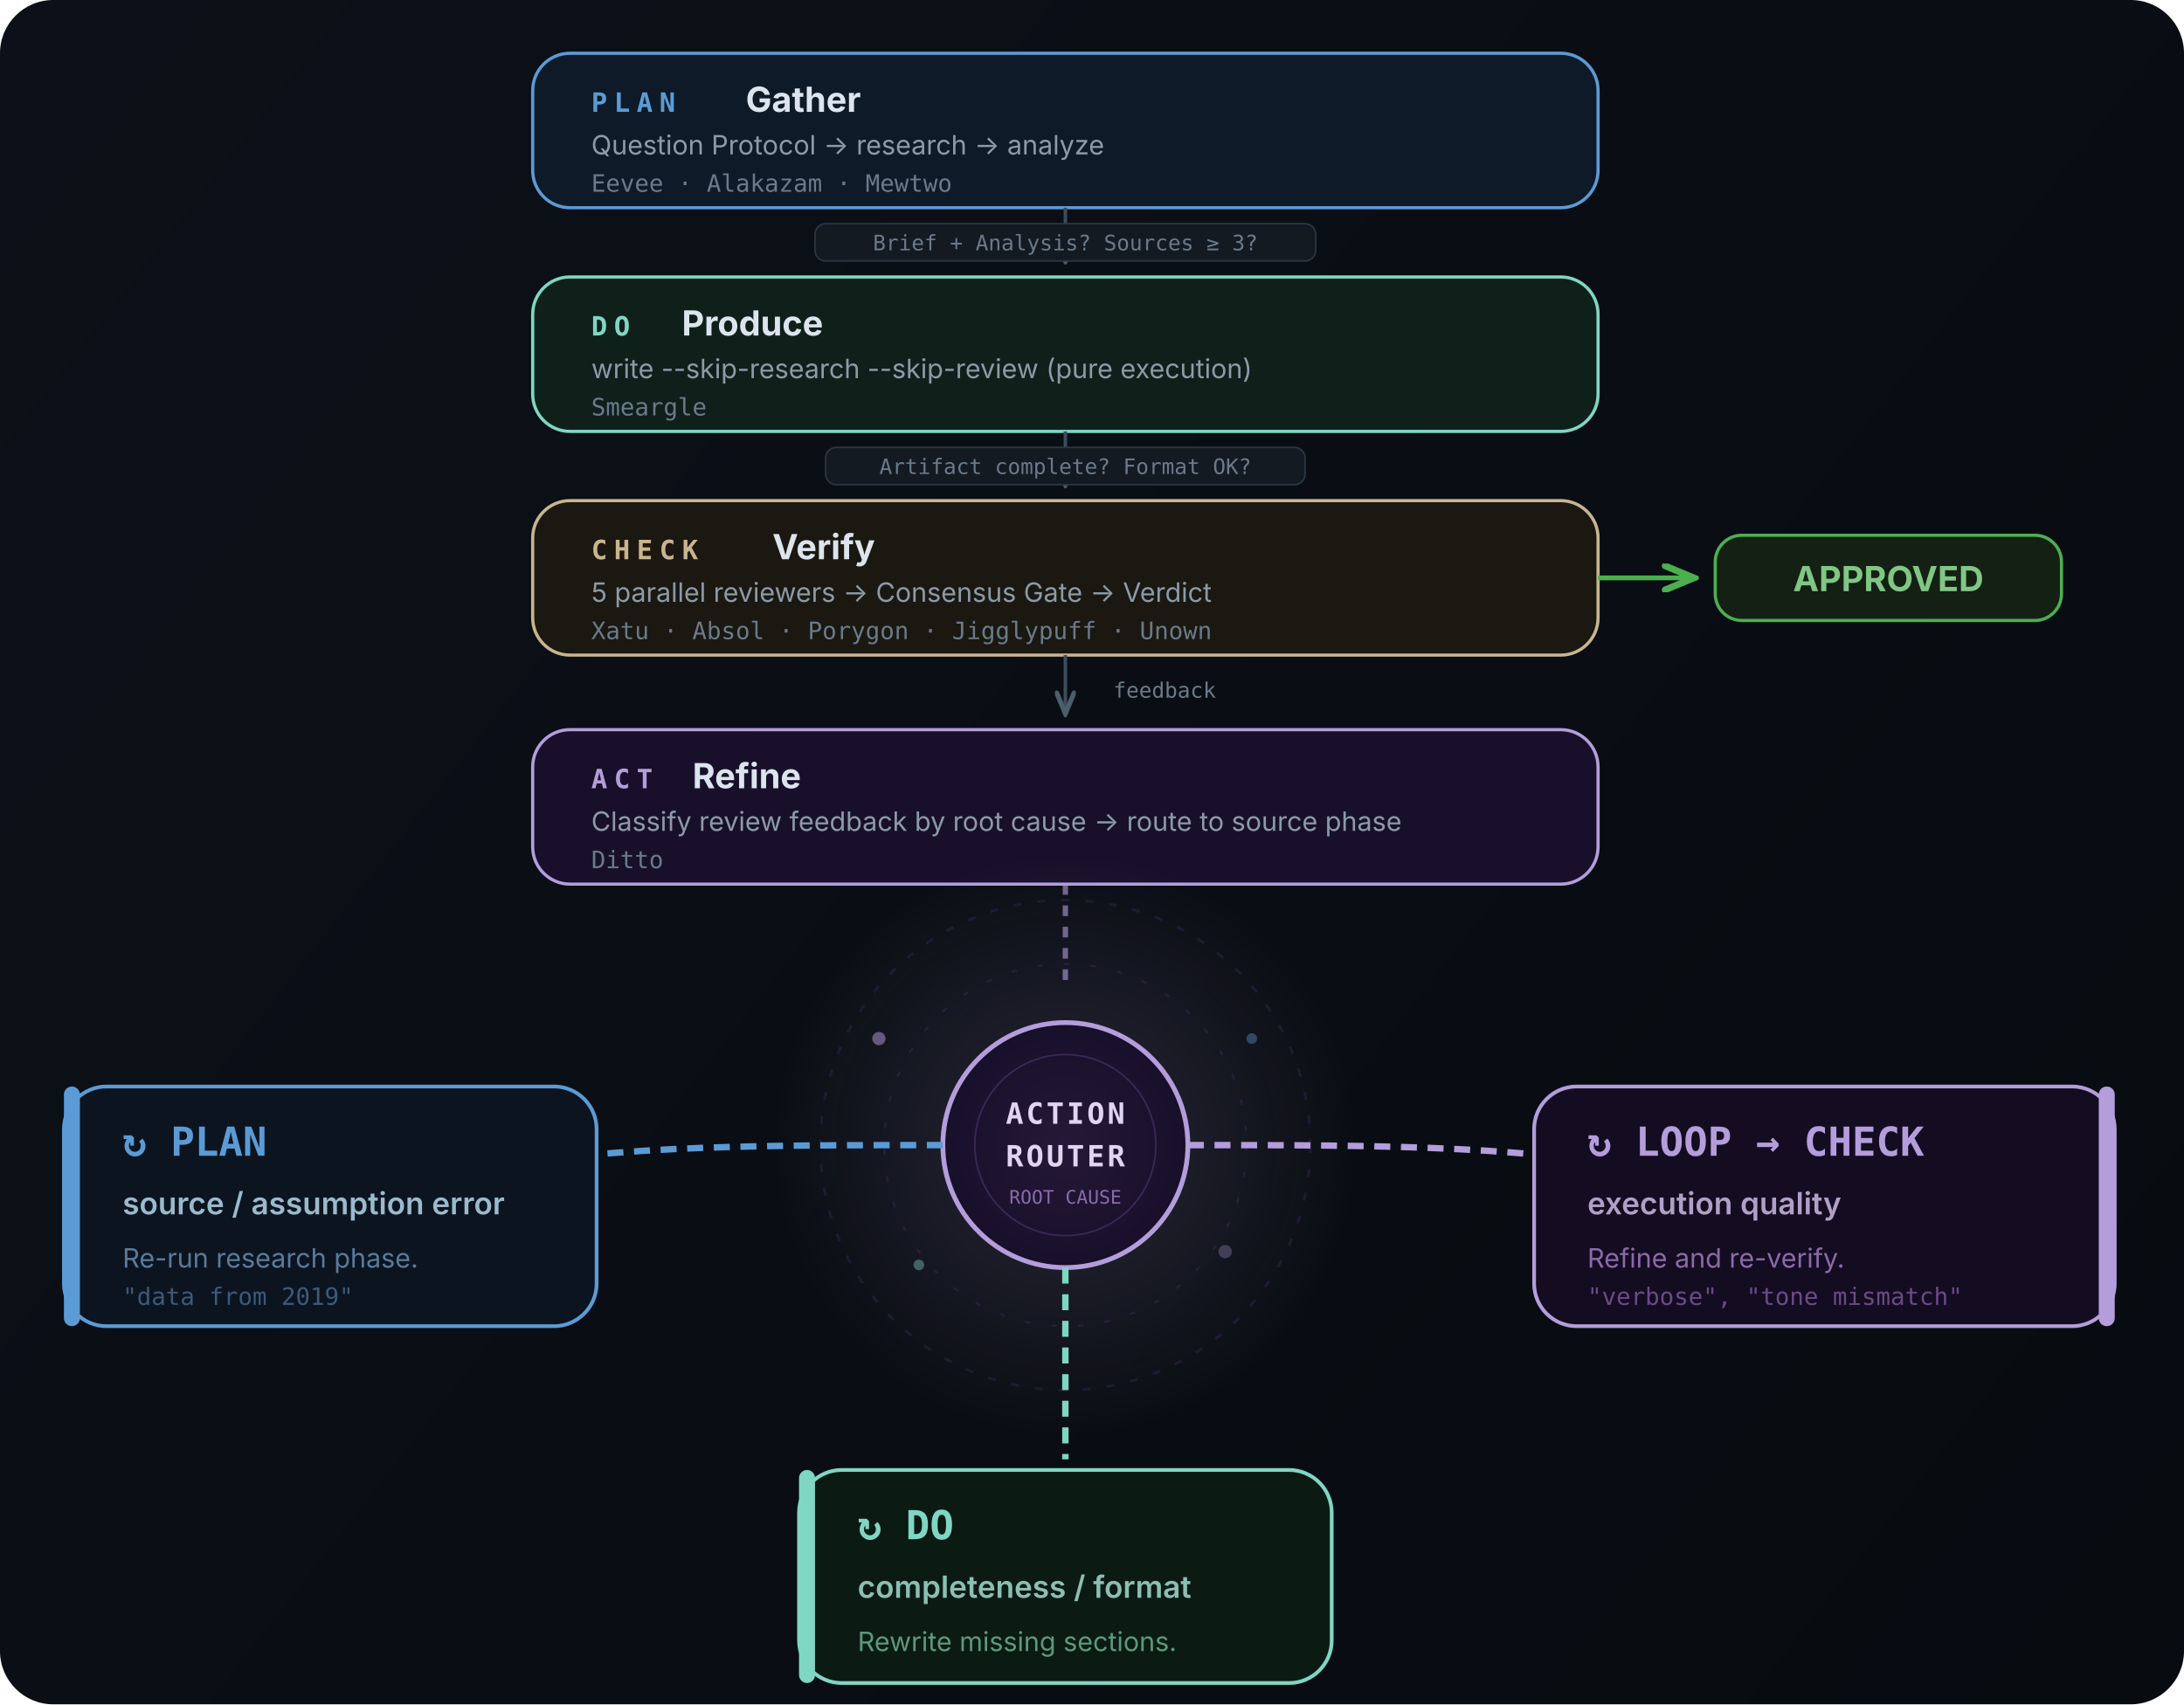
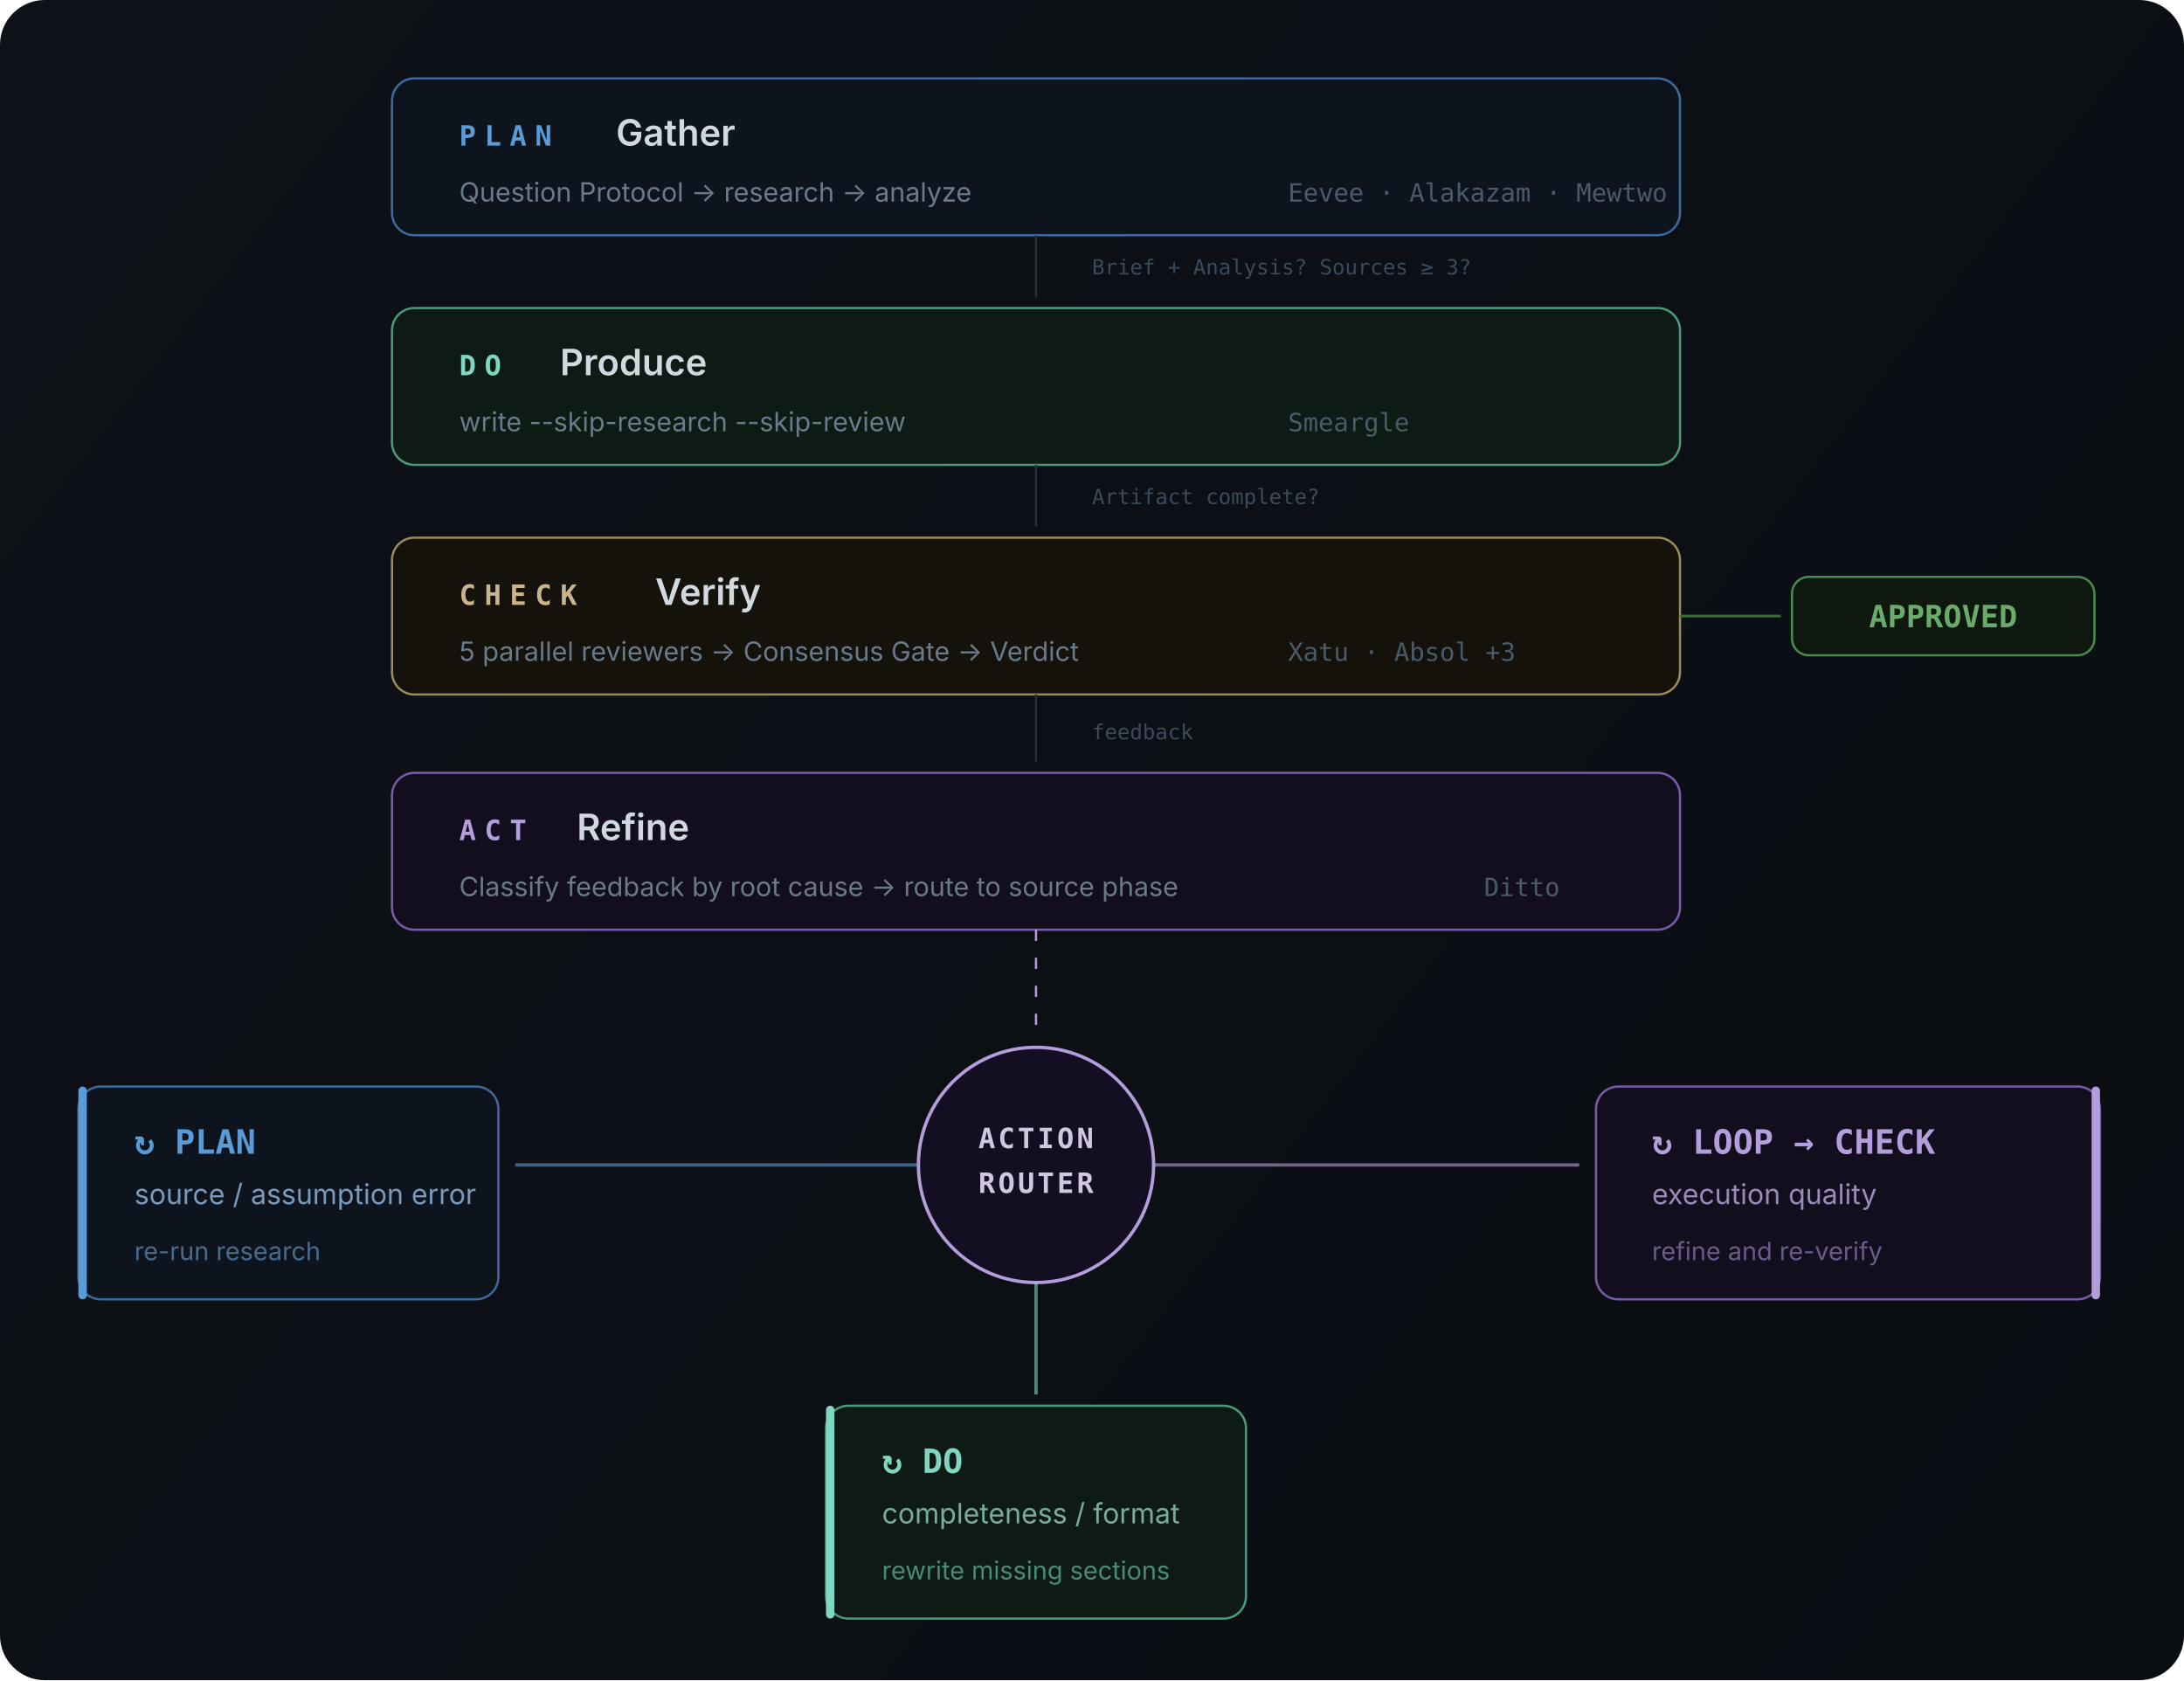
- <svg xmlns="http://www.w3.org/2000/svg" viewBox="0 0 820 640" fill="none" role="img" aria-labelledby="pc-title pc-desc">
+ <svg xmlns="http://www.w3.org/2000/svg" viewBox="0 0 780 600" fill="none" role="img" aria-labelledby="pc-title pc-desc">
  <defs>
-     <linearGradient id="pc-bg" x1="0" y1="0" x2="820" y2="640" gradientUnits="userSpaceOnUse">
-       <stop stop-color="#0c1018" />
-       <stop offset="1" stop-color="#080b10" />
+     <linearGradient id="bg" x1="0" y1="0" x2="780" y2="600" gradientUnits="userSpaceOnUse">
+       <stop stop-color="#0e1117" />
+       <stop offset="1" stop-color="#0a0d12" />
    </linearGradient>
-     <radialGradient id="hub-glow" cx="50%" cy="50%" r="50%">
-       <stop offset="0%" stop-color="#b39ddb" stop-opacity=".18" />
-       <stop offset="100%" stop-color="#b39ddb" stop-opacity="0" />
-     </radialGradient>
-     <radialGradient id="hub-fill" cx="50%" cy="50%" r="50%">
-       <stop offset="0%" stop-color="#241838" />
-       <stop offset="100%" stop-color="#18102a" />
-     </radialGradient>
-     <marker id="pc-arr" markerWidth="8" markerHeight="6" refX="7" refY="3" orient="auto" markerUnits="strokeWidth">
-       <path d="M1,0.5 L7,3 L1,5.5" fill="none" stroke="#4a5e6d" stroke-width="1.4" stroke-linecap="round" />
-     </marker>
-     <marker id="pc-arr-ok" markerWidth="8" markerHeight="6" refX="7" refY="3" orient="auto" markerUnits="strokeWidth">
-       <path d="M1,0.5 L7,3 L1,5.5" fill="none" stroke="#4caf50" stroke-width="1.4" stroke-linecap="round" />
-     </marker>
  </defs>
-   <rect width="820" height="640" rx="20" fill="url(#pc-bg)" />
-   <rect x="200" y="20" width="400" height="58" rx="14" fill="#0f1a28" stroke="#5b9bd5" stroke-width="1.2" />
-   <text x="222" y="42" fill="#5b9bd5" font-size="10" letter-spacing="2.5" font-weight="600" font-family="IBM Plex Mono, monospace">PLAN</text>
-   <text x="280" y="42" fill="#dce4ed" font-size="13" font-weight="700" font-family="-apple-system, Segoe UI, sans-serif">Gather</text>
-   <text x="222" y="58" fill="#8c9aa8" font-size="10" font-family="-apple-system, sans-serif">Question Protocol → research → analyze</text>
-   <text x="222" y="72" fill="#6b7a8a" font-size="9" font-family="IBM Plex Mono, monospace">Eevee · Alakazam · Mewtwo</text>
-   <line x1="400" y1="78" x2="400" y2="98" stroke="#3d4d5d" stroke-width="1.3" marker-end="url(#pc-arr)" />
-   <rect x="306" y="84" width="188" height="14" rx="4" fill="#131a22" stroke="#2a3644" stroke-width="0.6" />
-   <text x="400" y="94" text-anchor="middle" fill="#6a7a8a" font-size="8" font-family="IBM Plex Mono, monospace">Brief + Analysis? Sources ≥ 3?</text>
-   <rect x="200" y="104" width="400" height="58" rx="14" fill="#0f201a" stroke="#7fd6c2" stroke-width="1.2" />
-   <text x="222" y="126" fill="#7fd6c2" font-size="10" letter-spacing="2.5" font-weight="600" font-family="IBM Plex Mono, monospace">DO</text>
-   <text x="256" y="126" fill="#dce4ed" font-size="13" font-weight="700" font-family="-apple-system, sans-serif">Produce</text>
-   <text x="222" y="142" fill="#8c9aa8" font-size="10" font-family="-apple-system, sans-serif">write --skip-research --skip-review (pure execution)</text>
-   <text x="222" y="156" fill="#6b7a8a" font-size="9" font-family="IBM Plex Mono, monospace">Smeargle</text>
-   <line x1="400" y1="162" x2="400" y2="182" stroke="#3d4d5d" stroke-width="1.3" marker-end="url(#pc-arr)" />
-   <rect x="310" y="168" width="180" height="14" rx="4" fill="#131a22" stroke="#2a3644" stroke-width="0.6" />
-   <text x="400" y="178" text-anchor="middle" fill="#6a7a8a" font-size="8" font-family="IBM Plex Mono, monospace">Artifact complete? Format OK?</text>
-   <rect x="200" y="188" width="400" height="58" rx="14" fill="#1a1810" stroke="#c9b48f" stroke-width="1.2" />
-   <text x="222" y="210" fill="#c9b48f" font-size="10" letter-spacing="2.5" font-weight="600" font-family="IBM Plex Mono, monospace">CHECK</text>
-   <text x="290" y="210" fill="#dce4ed" font-size="13" font-weight="700" font-family="-apple-system, sans-serif">Verify</text>
-   <text x="222" y="226" fill="#8c9aa8" font-size="10" font-family="-apple-system, sans-serif">5 parallel reviewers → Consensus Gate → Verdict</text>
-   <text x="222" y="240" fill="#6b7a8a" font-size="9" font-family="IBM Plex Mono, monospace">Xatu · Absol · Porygon · Jigglypuff · Unown</text>
-   <line x1="600" y1="217" x2="636" y2="217" stroke="#4caf50" stroke-width="1.8" marker-end="url(#pc-arr-ok)" />
-   <rect x="644" y="201" width="130" height="32" rx="10" fill="#142014" stroke="#4caf50" stroke-width="1.2" />
-   <text x="709" y="222" text-anchor="middle" fill="#81c784" font-size="13" font-weight="700" font-family="-apple-system, sans-serif">APPROVED</text>
-   <line x1="400" y1="246" x2="400" y2="268" stroke="#3d4d5d" stroke-width="1.3" marker-end="url(#pc-arr)" />
-   <text x="418" y="262" fill="#6a7a8a" font-size="8" font-family="IBM Plex Mono, monospace">feedback</text>
-   <rect x="200" y="274" width="400" height="58" rx="14" fill="#18102a" stroke="#b39ddb" stroke-width="1.2" />
-   <text x="222" y="296" fill="#b39ddb" font-size="10" letter-spacing="2.5" font-weight="600" font-family="IBM Plex Mono, monospace">ACT</text>
-   <text x="260" y="296" fill="#dce4ed" font-size="13" font-weight="700" font-family="-apple-system, sans-serif">Refine</text>
-   <text x="222" y="312" fill="#8c9aa8" font-size="10" font-family="-apple-system, sans-serif">Classify review feedback by root cause → route to source phase</text>
-   <text x="222" y="326" fill="#6b7a8a" font-size="9" font-family="IBM Plex Mono, monospace">Ditto</text>
-   <line x1="400" y1="332" x2="400" y2="370" stroke="#b39ddb" stroke-width="2" stroke-dasharray="4 4" opacity=".6" />
-   <circle cx="400" cy="430" r="110" fill="url(#hub-glow)" />
-   <ellipse cx="400" cy="430" rx="92" ry="92" fill="none" stroke="#2a1e40" stroke-width="1" stroke-dasharray="3 6" opacity=".7" />
-   <ellipse cx="400" cy="430" rx="68" ry="68" fill="none" stroke="#3a2856" stroke-width="0.8" stroke-dasharray="2 8" opacity=".5" />
-   <circle cx="330" cy="390" r="2.5" fill="#b39ddb" opacity=".5" />
-   <circle cx="470" cy="390" r="2" fill="#5b9bd5" opacity=".4" />
-   <circle cx="345" cy="475" r="2" fill="#7fd6c2" opacity=".4" />
-   <circle cx="460" cy="470" r="2.5" fill="#b39ddb" opacity=".3" />
-   <circle cx="400" cy="430" r="46" fill="url(#hub-fill)" stroke="#b39ddb" stroke-width="1.8" />
-   <circle cx="400" cy="430" r="34" fill="none" stroke="#3a2856" stroke-width="0.6" />
-   <text x="400" y="422" text-anchor="middle" fill="#e0d4f0" font-size="11" font-weight="700" letter-spacing="1" font-family="IBM Plex Mono, monospace">ACTION</text>
-   <text x="400" y="438" text-anchor="middle" fill="#e0d4f0" font-size="11" font-weight="700" letter-spacing="1" font-family="IBM Plex Mono, monospace">ROUTER</text>
-   <text x="400" y="452" text-anchor="middle" fill="#8a6aaa" font-size="7" font-family="IBM Plex Mono, monospace">ROOT CAUSE</text>
-   <path d="M354,430 C280,430 220,430 170,442" stroke="#5b9bd5" stroke-width="2.4" stroke-dasharray="6 4" fill="none" />
-   <rect x="24" y="408" width="200" height="90" rx="16" fill="#0c1420" stroke="#5b9bd5" stroke-width="1.4" />
-   <rect x="24" y="408" width="6" height="90" rx="3" fill="#5b9bd5" />
-   <text x="46" y="434" fill="#5b9bd5" font-size="15" font-weight="800" font-family="IBM Plex Mono, monospace">↻ PLAN</text>
-   <text x="46" y="456" fill="#9abacc" font-size="11.5" font-weight="600" font-family="-apple-system, sans-serif">source / assumption error</text>
-   <text x="46" y="476" fill="#5a7a9a" font-size="10" font-family="-apple-system, sans-serif">Re-run research phase.</text>
-   <text x="46" y="490" fill="#3a5a7a" font-size="9" font-family="IBM Plex Mono, monospace">"data from 2019"</text>
-   <path d="M400,476 C400,510 400,530 400,548" stroke="#7fd6c2" stroke-width="2.4" stroke-dasharray="6 4" fill="none" />
-   <rect x="300" y="552" width="200" height="80" rx="16" fill="#0c1a14" stroke="#7fd6c2" stroke-width="1.4" />
-   <rect x="300" y="552" width="6" height="80" rx="3" fill="#7fd6c2" />
-   <text x="322" y="578" fill="#7fd6c2" font-size="15" font-weight="800" font-family="IBM Plex Mono, monospace">↻ DO</text>
-   <text x="322" y="600" fill="#8cbeb2" font-size="11.5" font-weight="600" font-family="-apple-system, sans-serif">completeness / format</text>
-   <text x="322" y="620" fill="#5a9a7a" font-size="10" font-family="-apple-system, sans-serif">Rewrite missing sections.</text>
-   <path d="M446,430 C520,430 580,430 630,442" stroke="#b39ddb" stroke-width="2.4" stroke-dasharray="6 4" fill="none" />
-   <rect x="576" y="408" width="218" height="90" rx="16" fill="#140c20" stroke="#b39ddb" stroke-width="1.4" />
-   <rect x="788" y="408" width="6" height="90" rx="3" fill="#b39ddb" />
-   <text x="596" y="434" fill="#b39ddb" font-size="15" font-weight="800" font-family="IBM Plex Mono, monospace">↻ LOOP → CHECK</text>
-   <text x="596" y="456" fill="#b0a0c8" font-size="11.5" font-weight="600" font-family="-apple-system, sans-serif">execution quality</text>
-   <text x="596" y="476" fill="#8a6aaa" font-size="10" font-family="-apple-system, sans-serif">Refine and re-verify.</text>
-   <text x="596" y="490" fill="#6a4a8a" font-size="9" font-family="IBM Plex Mono, monospace">"verbose", "tone mismatch"</text>
+   <rect width="780" height="600" rx="16" fill="url(#bg)" />
+   <rect x="140" y="28" width="460" height="56" rx="8" fill="#0e141e" stroke="#3d6a9e" stroke-width="0.8" />
+   <text x="164" y="52" fill="#5b9bd5" font-size="10" letter-spacing="3" font-weight="600" font-family="SF Mono, IBM Plex Mono, monospace">PLAN</text>
+   <text x="220" y="52" fill="#d0d8e0" font-size="13" font-weight="600" font-family="-apple-system, Segoe UI, sans-serif">Gather</text>
+   <text x="164" y="72" fill="#6a7a8a" font-size="9.5" font-family="-apple-system, sans-serif">Question Protocol → research → analyze</text>
+   <text x="460" y="72" fill="#4a5a6a" font-size="9" font-family="SF Mono, monospace">Eevee · Alakazam · Mewtwo</text>
+   <line x1="370" y1="84" x2="370" y2="106" stroke="#252f3a" stroke-width="0.8" />
+   <text x="390" y="98" fill="#3a4a5a" font-size="7.5" font-family="SF Mono, monospace">Brief + Analysis? Sources ≥ 3?</text>
+   <rect x="140" y="110" width="460" height="56" rx="8" fill="#0e1a14" stroke="#4a9a7a" stroke-width="0.8" />
+   <text x="164" y="134" fill="#7fd6c2" font-size="10" letter-spacing="3" font-weight="600" font-family="SF Mono, IBM Plex Mono, monospace">DO</text>
+   <text x="200" y="134" fill="#d0d8e0" font-size="13" font-weight="600" font-family="-apple-system, sans-serif">Produce</text>
+   <text x="164" y="154" fill="#6a7a8a" font-size="9.5" font-family="-apple-system, sans-serif">write --skip-research --skip-review</text>
+   <text x="460" y="154" fill="#4a5a6a" font-size="9" font-family="SF Mono, monospace">Smeargle</text>
+   <line x1="370" y1="166" x2="370" y2="188" stroke="#252f3a" stroke-width="0.8" />
+   <text x="390" y="180" fill="#3a4a5a" font-size="7.5" font-family="SF Mono, monospace">Artifact complete?</text>
+   <rect x="140" y="192" width="460" height="56" rx="8" fill="#14120a" stroke="#9a8a5a" stroke-width="0.8" />
+   <text x="164" y="216" fill="#c9b48f" font-size="10" letter-spacing="3" font-weight="600" font-family="SF Mono, IBM Plex Mono, monospace">CHECK</text>
+   <text x="234" y="216" fill="#d0d8e0" font-size="13" font-weight="600" font-family="-apple-system, sans-serif">Verify</text>
+   <text x="164" y="236" fill="#6a7a8a" font-size="9.5" font-family="-apple-system, sans-serif">5 parallel reviewers → Consensus Gate → Verdict</text>
+   <text x="460" y="236" fill="#4a5a6a" font-size="9" font-family="SF Mono, monospace">Xatu · Absol +3</text>
+   <line x1="600" y1="220" x2="636" y2="220" stroke="#3a6a3a" stroke-width="1" />
+   <rect x="640" y="206" width="108" height="28" rx="6" fill="#0e180e" stroke="#4a8a4a" stroke-width="0.8" />
+   <text x="694" y="224" text-anchor="middle" fill="#6aaa6a" font-size="11" font-weight="600" font-family="SF Mono, monospace">APPROVED</text>
+   <line x1="370" y1="248" x2="370" y2="272" stroke="#252f3a" stroke-width="0.8" />
+   <text x="390" y="264" fill="#3a4a5a" font-size="7.5" font-family="SF Mono, monospace">feedback</text>
+   <rect x="140" y="276" width="460" height="56" rx="8" fill="#120e1e" stroke="#7a5aaa" stroke-width="0.8" />
+   <text x="164" y="300" fill="#b39ddb" font-size="10" letter-spacing="3" font-weight="600" font-family="SF Mono, IBM Plex Mono, monospace">ACT</text>
+   <text x="206" y="300" fill="#d0d8e0" font-size="13" font-weight="600" font-family="-apple-system, sans-serif">Refine</text>
+   <text x="164" y="320" fill="#6a7a8a" font-size="9.5" font-family="-apple-system, sans-serif">Classify feedback by root cause → route to source phase</text>
+   <text x="530" y="320" fill="#4a5a6a" font-size="9" font-family="SF Mono, monospace">Ditto</text>
+   <line x1="370" y1="332" x2="370" y2="372" stroke="#b39ddb" stroke-width="0.8" stroke-dasharray="4 6" />
+   <circle cx="370" cy="416" r="42" fill="#140e22" stroke="#b39ddb" stroke-width="1.2" />
+   <text x="370" y="410" text-anchor="middle" fill="#d0c8e0" font-size="10" font-weight="600" letter-spacing="1" font-family="SF Mono, monospace">ACTION</text>
+   <text x="370" y="426" text-anchor="middle" fill="#d0c8e0" font-size="10" font-weight="600" letter-spacing="1" font-family="SF Mono, monospace">ROUTER</text>
+   <line x1="328" y1="416" x2="184" y2="416" stroke="#5b9bd5" stroke-width="1.2" opacity=".6" />
+   <rect x="28" y="388" width="150" height="76" rx="8" fill="#0e141e" stroke="#3d6a9e" stroke-width="0.8" />
+   <rect x="28" y="388" width="3" height="76" rx="1.5" fill="#5b9bd5" />
+   <text x="48" y="412" fill="#5b9bd5" font-size="12" font-weight="700" font-family="SF Mono, monospace">↻ PLAN</text>
+   <text x="48" y="430" fill="#7a9aba" font-size="10" font-family="-apple-system, sans-serif">source / assumption error</text>
+   <text x="48" y="450" fill="#4a6a8a" font-size="9" font-family="-apple-system, sans-serif">re-run research</text>
+   <line x1="370" y1="458" x2="370" y2="498" stroke="#7fd6c2" stroke-width="1.2" opacity=".6" />
+   <rect x="295" y="502" width="150" height="76" rx="8" fill="#0e1a14" stroke="#4a9a7a" stroke-width="0.8" />
+   <rect x="295" y="502" width="3" height="76" rx="1.5" fill="#7fd6c2" />
+   <text x="315" y="526" fill="#7fd6c2" font-size="12" font-weight="700" font-family="SF Mono, monospace">↻ DO</text>
+   <text x="315" y="544" fill="#7aaaa0" font-size="10" font-family="-apple-system, sans-serif">completeness / format</text>
+   <text x="315" y="564" fill="#4a8a7a" font-size="9" font-family="-apple-system, sans-serif">rewrite missing sections</text>
+   <line x1="412" y1="416" x2="564" y2="416" stroke="#b39ddb" stroke-width="1.2" opacity=".6" />
+   <rect x="570" y="388" width="180" height="76" rx="8" fill="#120e1e" stroke="#7a5aaa" stroke-width="0.8" />
+   <rect x="747" y="388" width="3" height="76" rx="1.5" fill="#b39ddb" />
+   <text x="590" y="412" fill="#b39ddb" font-size="12" font-weight="700" font-family="SF Mono, monospace">↻ LOOP → CHECK</text>
+   <text x="590" y="430" fill="#9a8aba" font-size="10" font-family="-apple-system, sans-serif">execution quality</text>
+   <text x="590" y="450" fill="#6a5a8a" font-size="9" font-family="-apple-system, sans-serif">refine and re-verify</text>
</svg>
